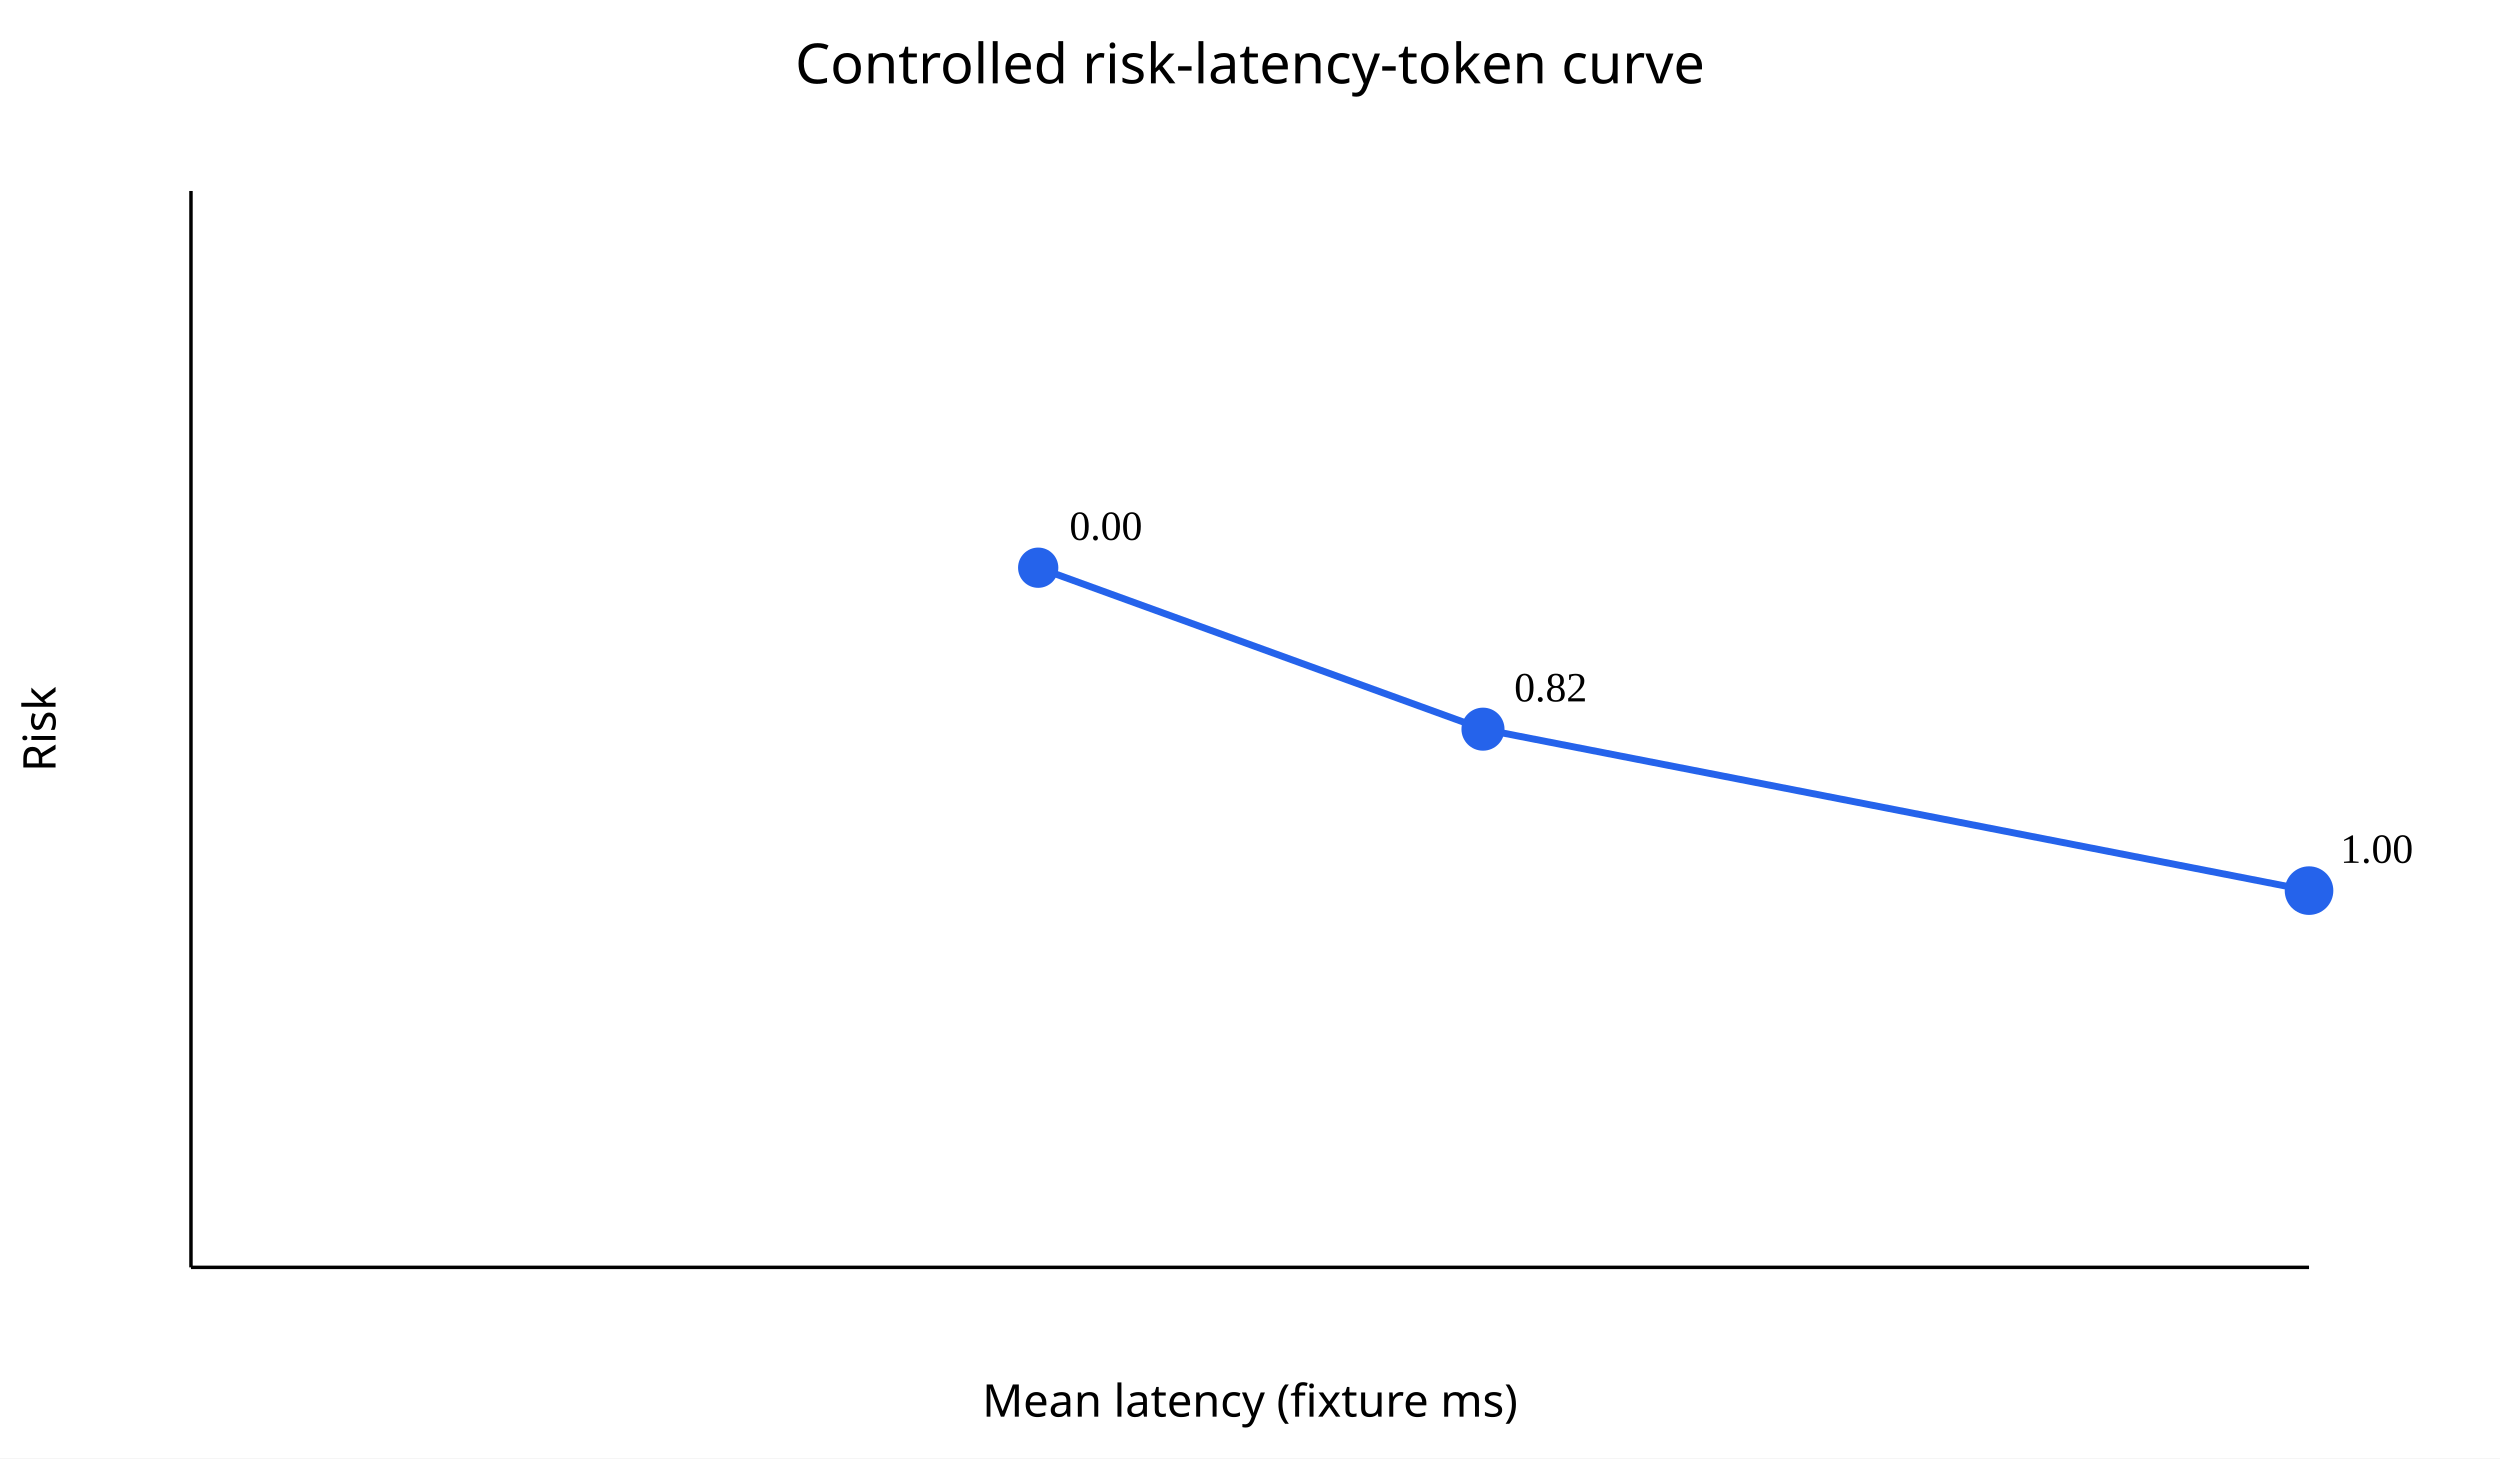
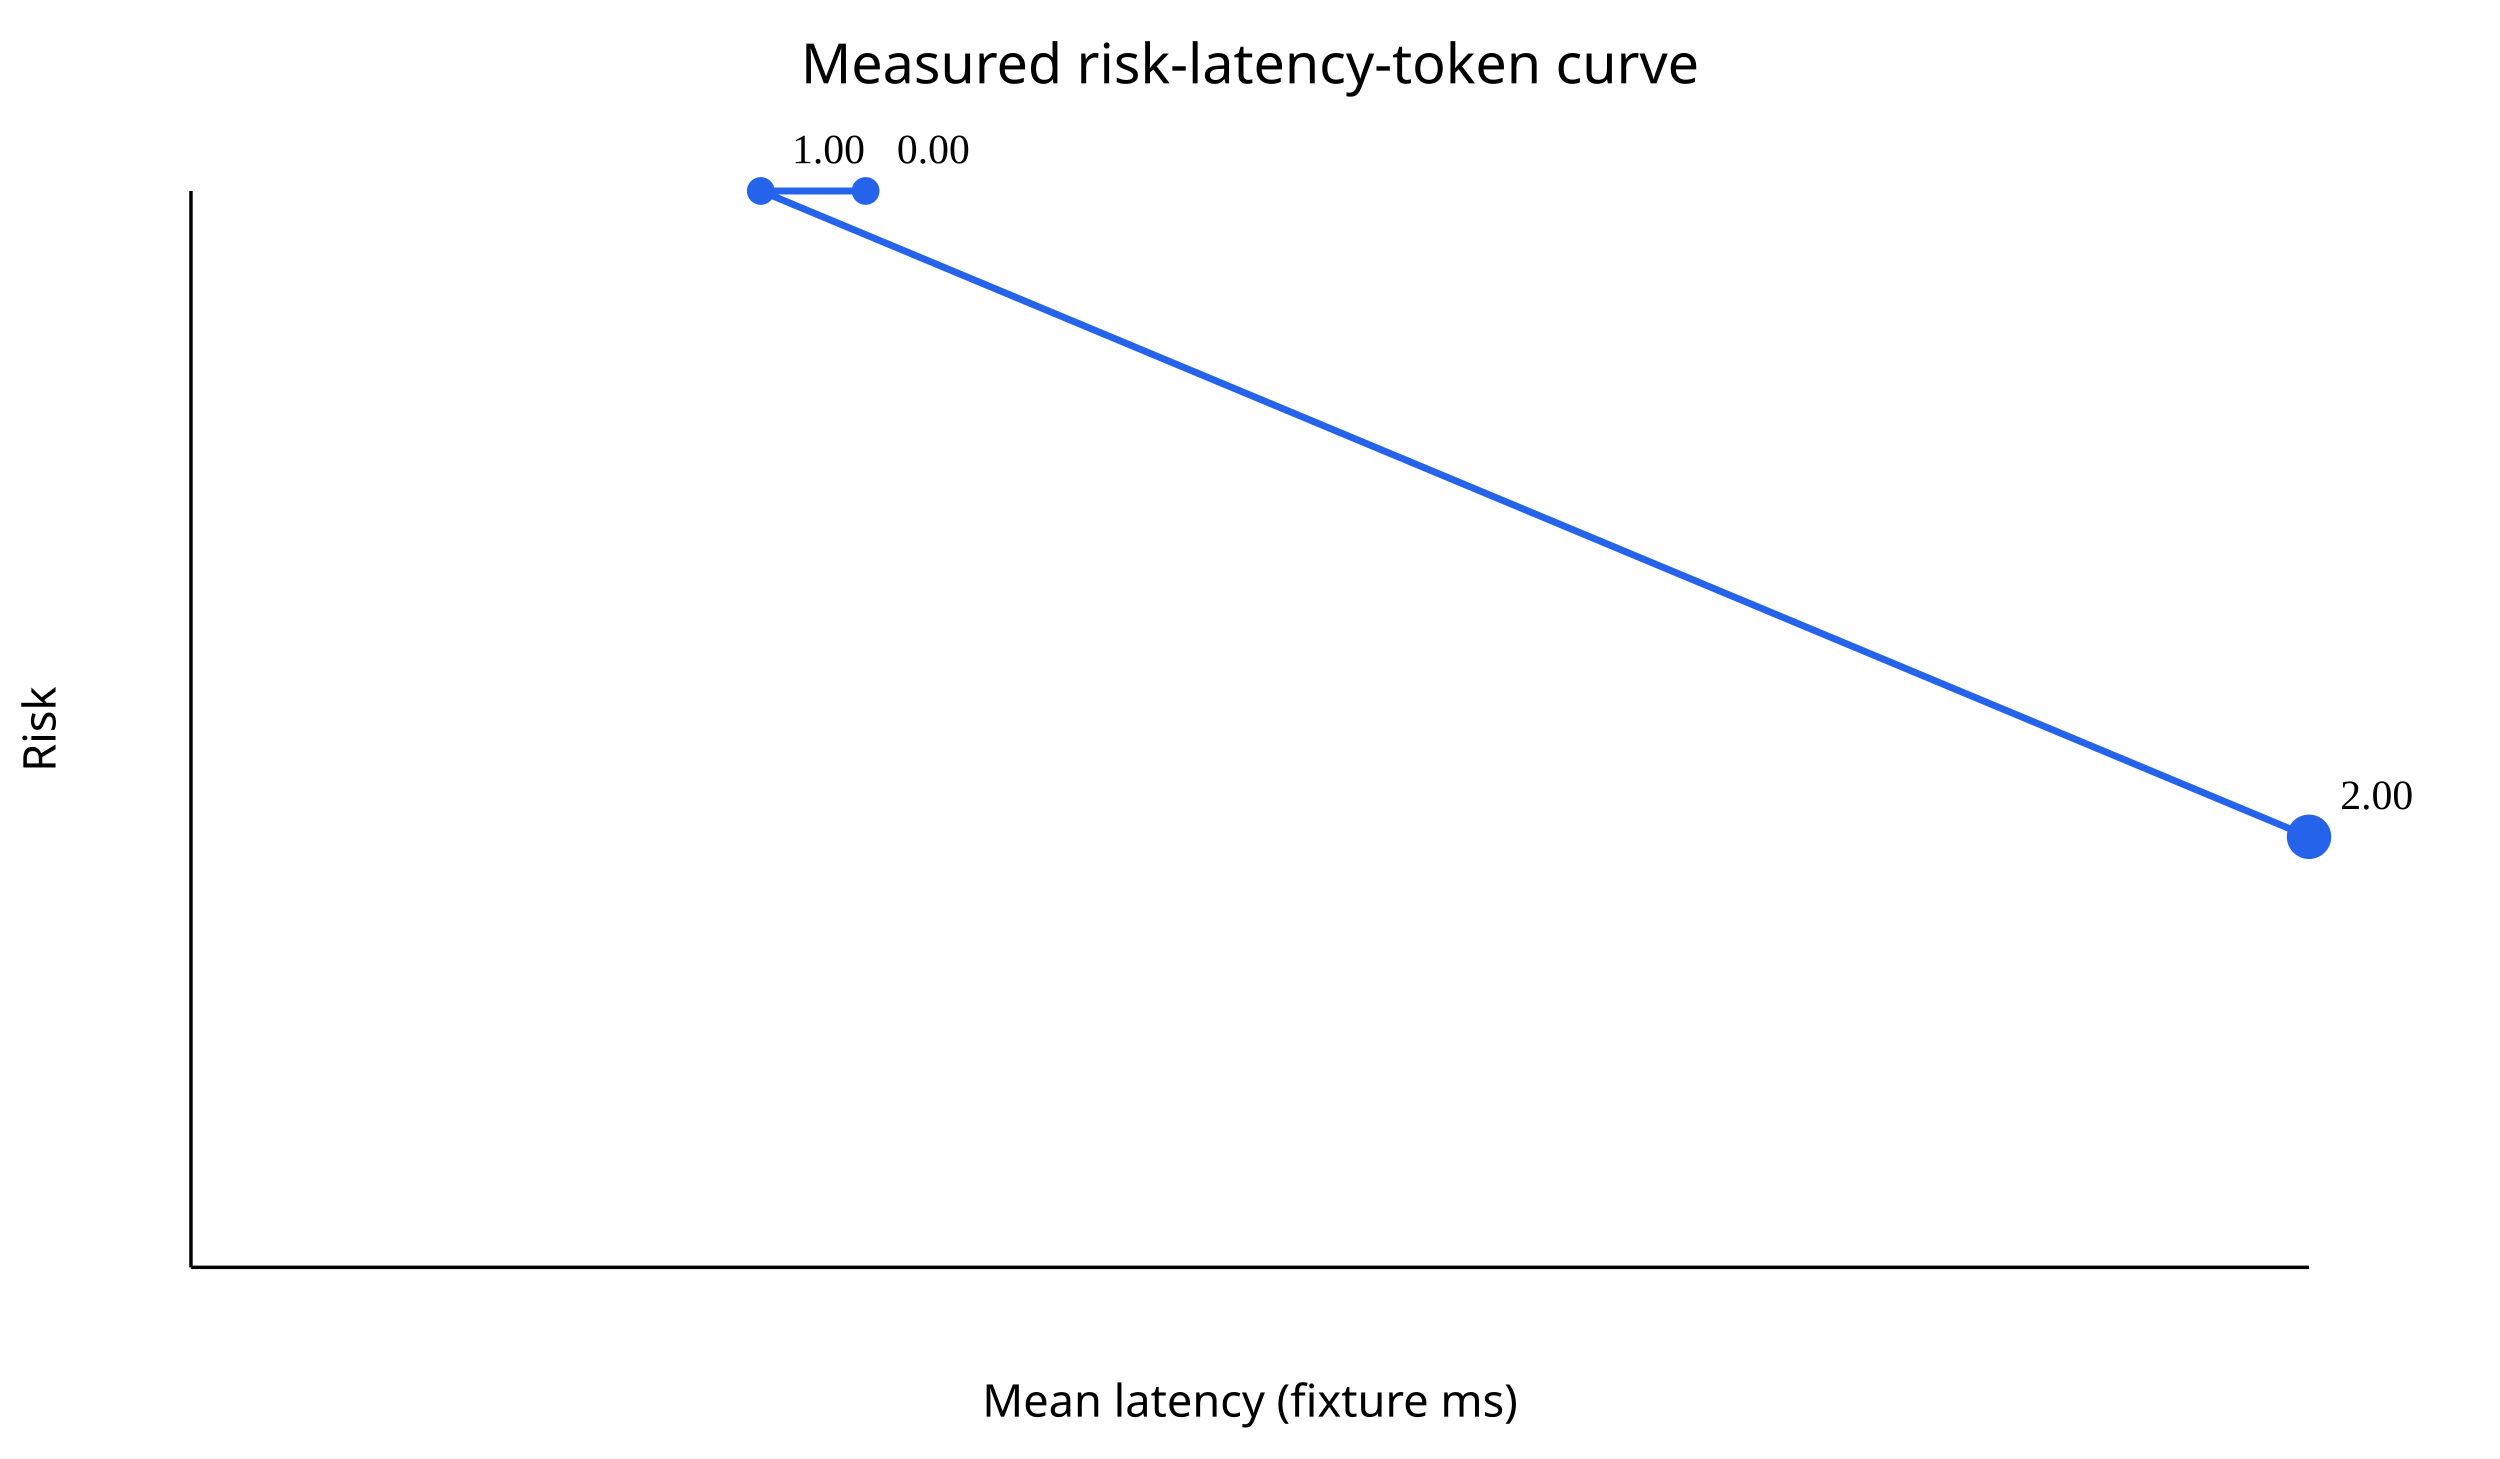
<svg xmlns="http://www.w3.org/2000/svg" width="720" height="420" viewBox="0 0 720 420">
  <rect width="100%" height="100%" fill="white" />
-   <text x="360.0" y="24" text-anchor="middle" font-family="sans-serif" font-size="16">Controlled risk-latency-token curve</text>
+   <text x="360.0" y="24" text-anchor="middle" font-family="sans-serif" font-size="16">Measured risk-latency-token curve</text>
  <line x1="55" y1="365" x2="665" y2="365" stroke="black" />
  <line x1="55" y1="55" x2="55" y2="365" stroke="black" />
  <text x="360.0" y="408" text-anchor="middle" font-family="sans-serif" font-size="13">Mean latency (fixture ms)</text>
  <text x="16" y="210.0" text-anchor="middle" font-family="sans-serif" font-size="13" transform="rotate(-90 16 210.0)">Risk</text>
-   <polyline points="299.0,163.5 427.1,210.0 665.0,256.5" fill="none" stroke="#2563eb" stroke-width="2" />
-   <circle cx="299.0" cy="163.5" r="5.8" fill="#2563eb" />
-   <circle cx="427.1" cy="210.0" r="6.2" fill="#2563eb" />
-   <circle cx="665.0" cy="256.5" r="7.0" fill="#2563eb" />
-   <text x="308.0" y="155.5" font-size="12">0.00</text>
-   <text x="436.1" y="202.0" font-size="12">0.82</text>
-   <text x="674.0" y="248.5" font-size="12">1.00</text>
+   <polyline points="249.3,55.0 219.1,55.0 665.0,241.0" fill="none" stroke="#2563eb" stroke-width="2" />
+   <circle cx="249.3" cy="55.0" r="4.0" fill="#2563eb" />
+   <circle cx="219.1" cy="55.0" r="4.0" fill="#2563eb" />
+   <circle cx="665.0" cy="241.0" r="6.4" fill="#2563eb" />
+   <text x="258.3" y="47.0" font-size="12">0.00</text>
+   <text x="228.1" y="47.0" font-size="12">1.00</text>
+   <text x="674.0" y="233.0" font-size="12">2.00</text>
</svg>
